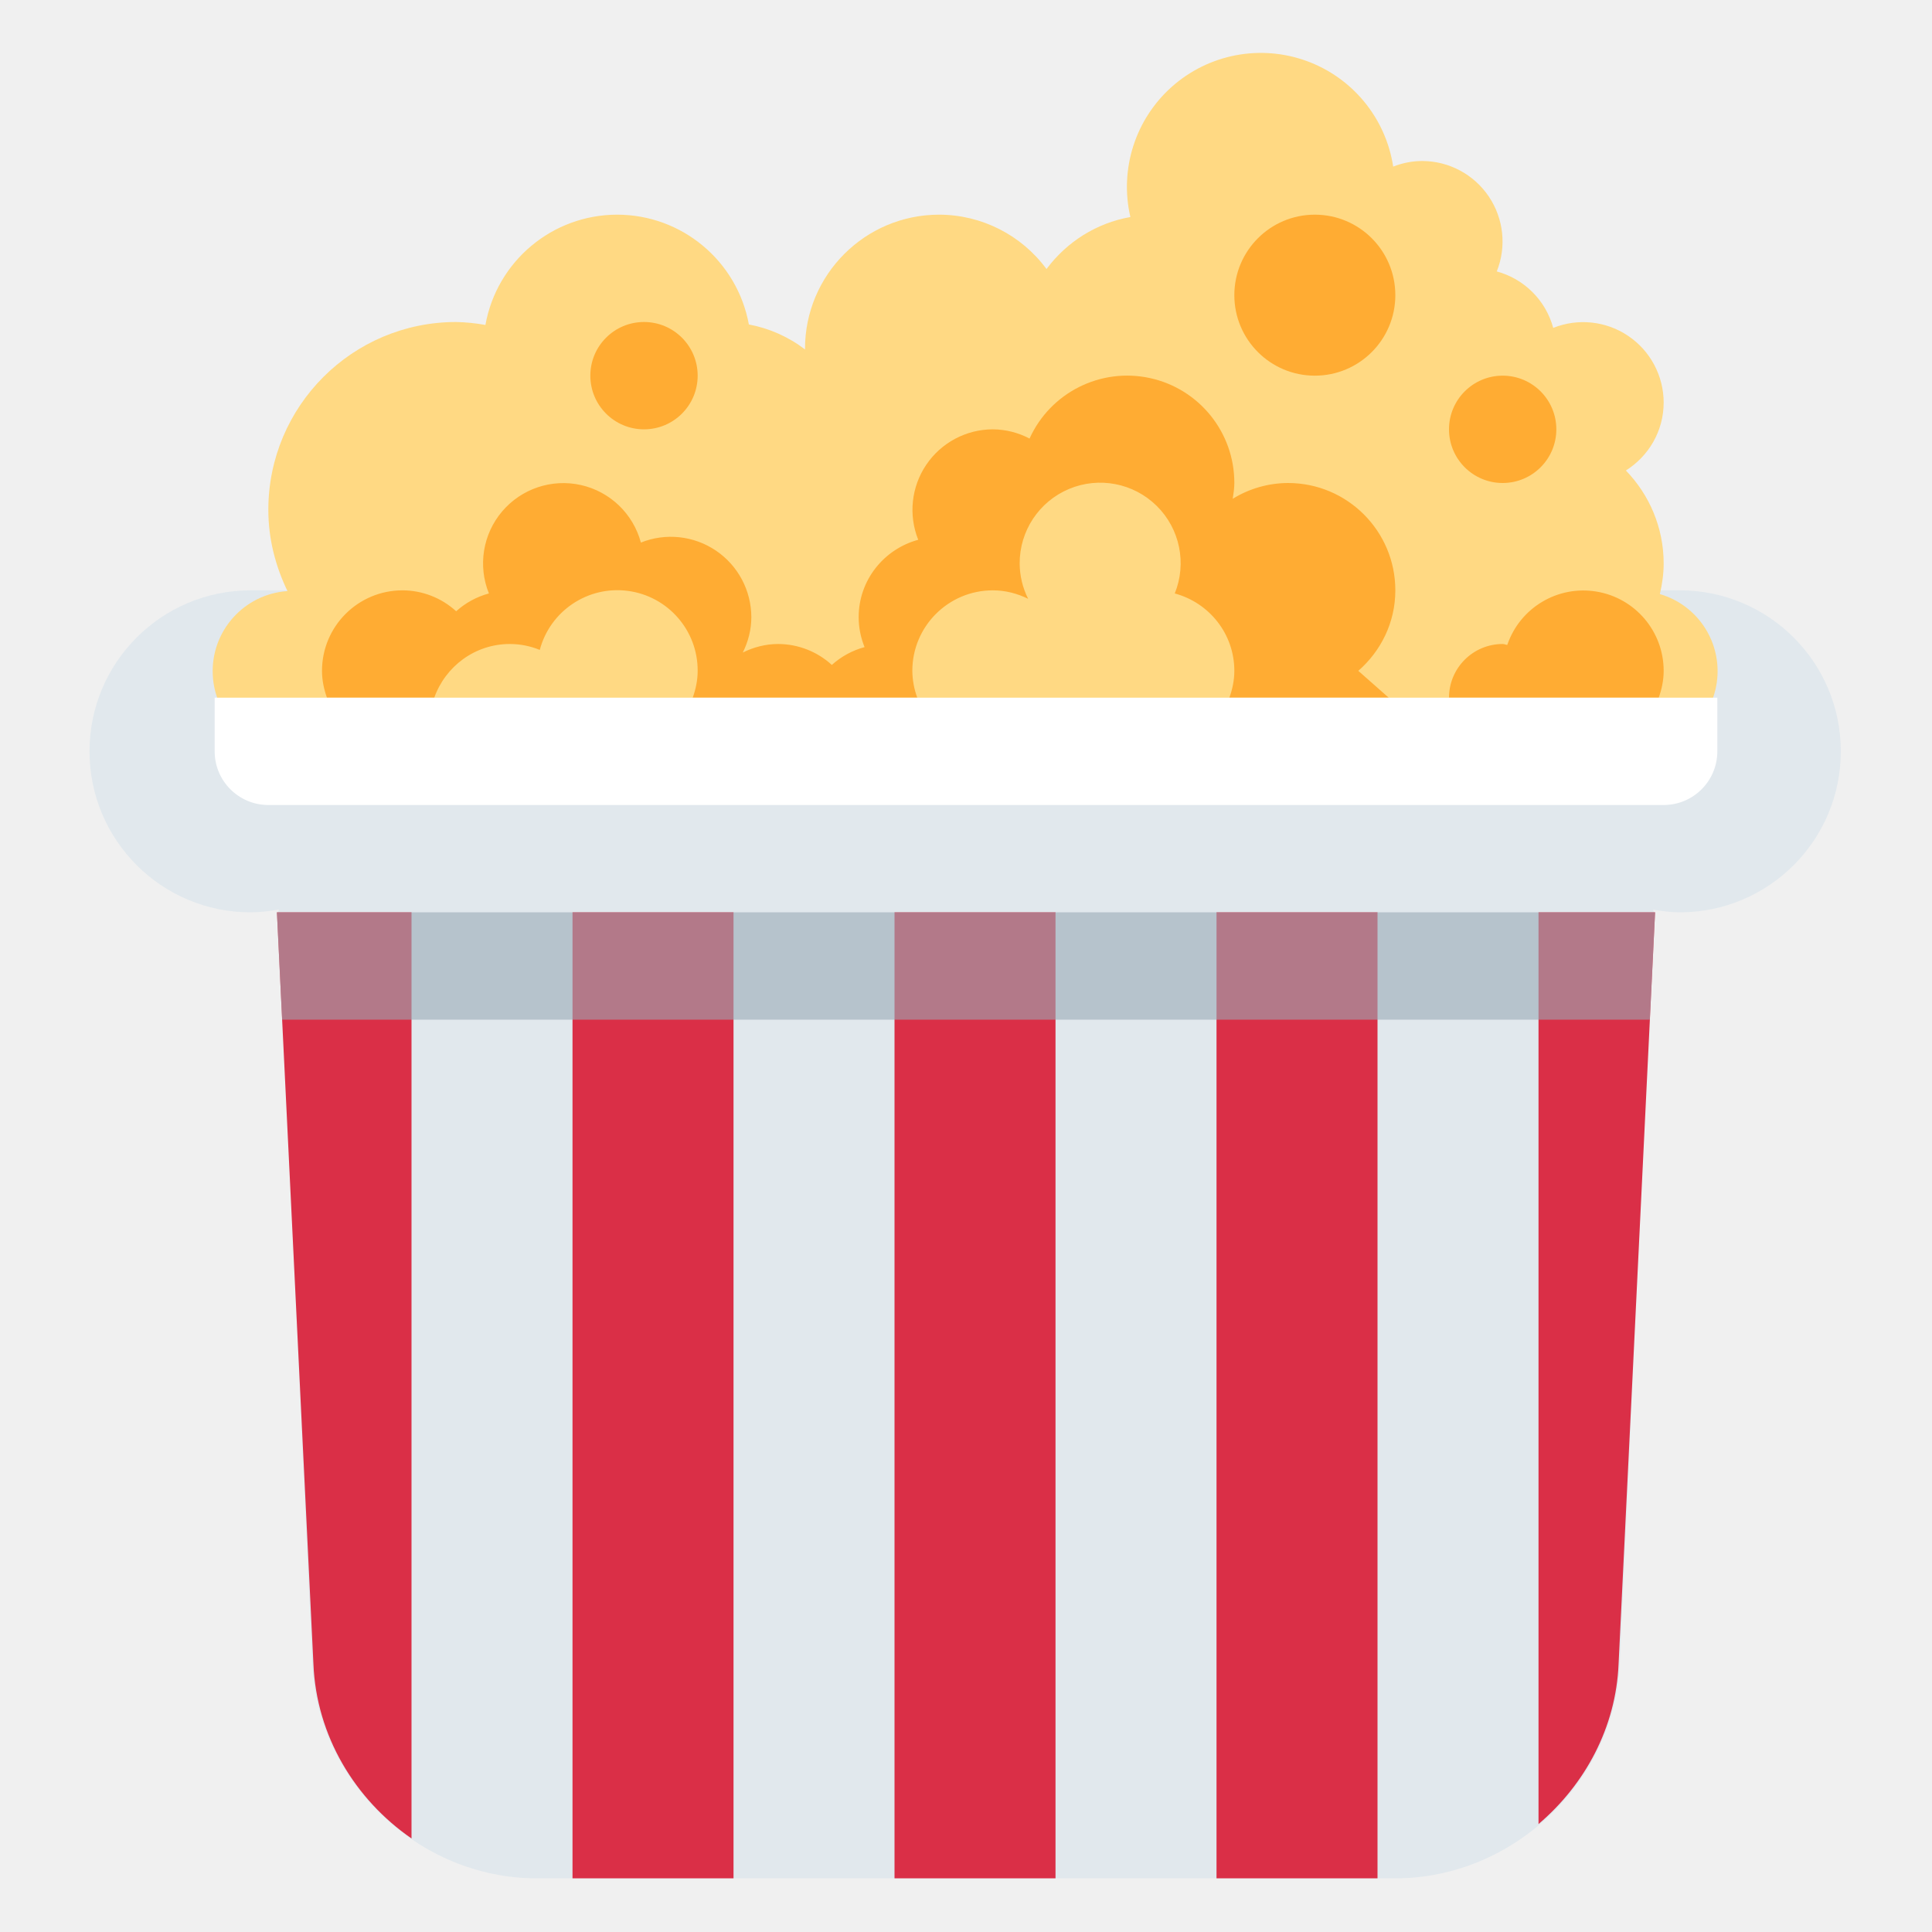
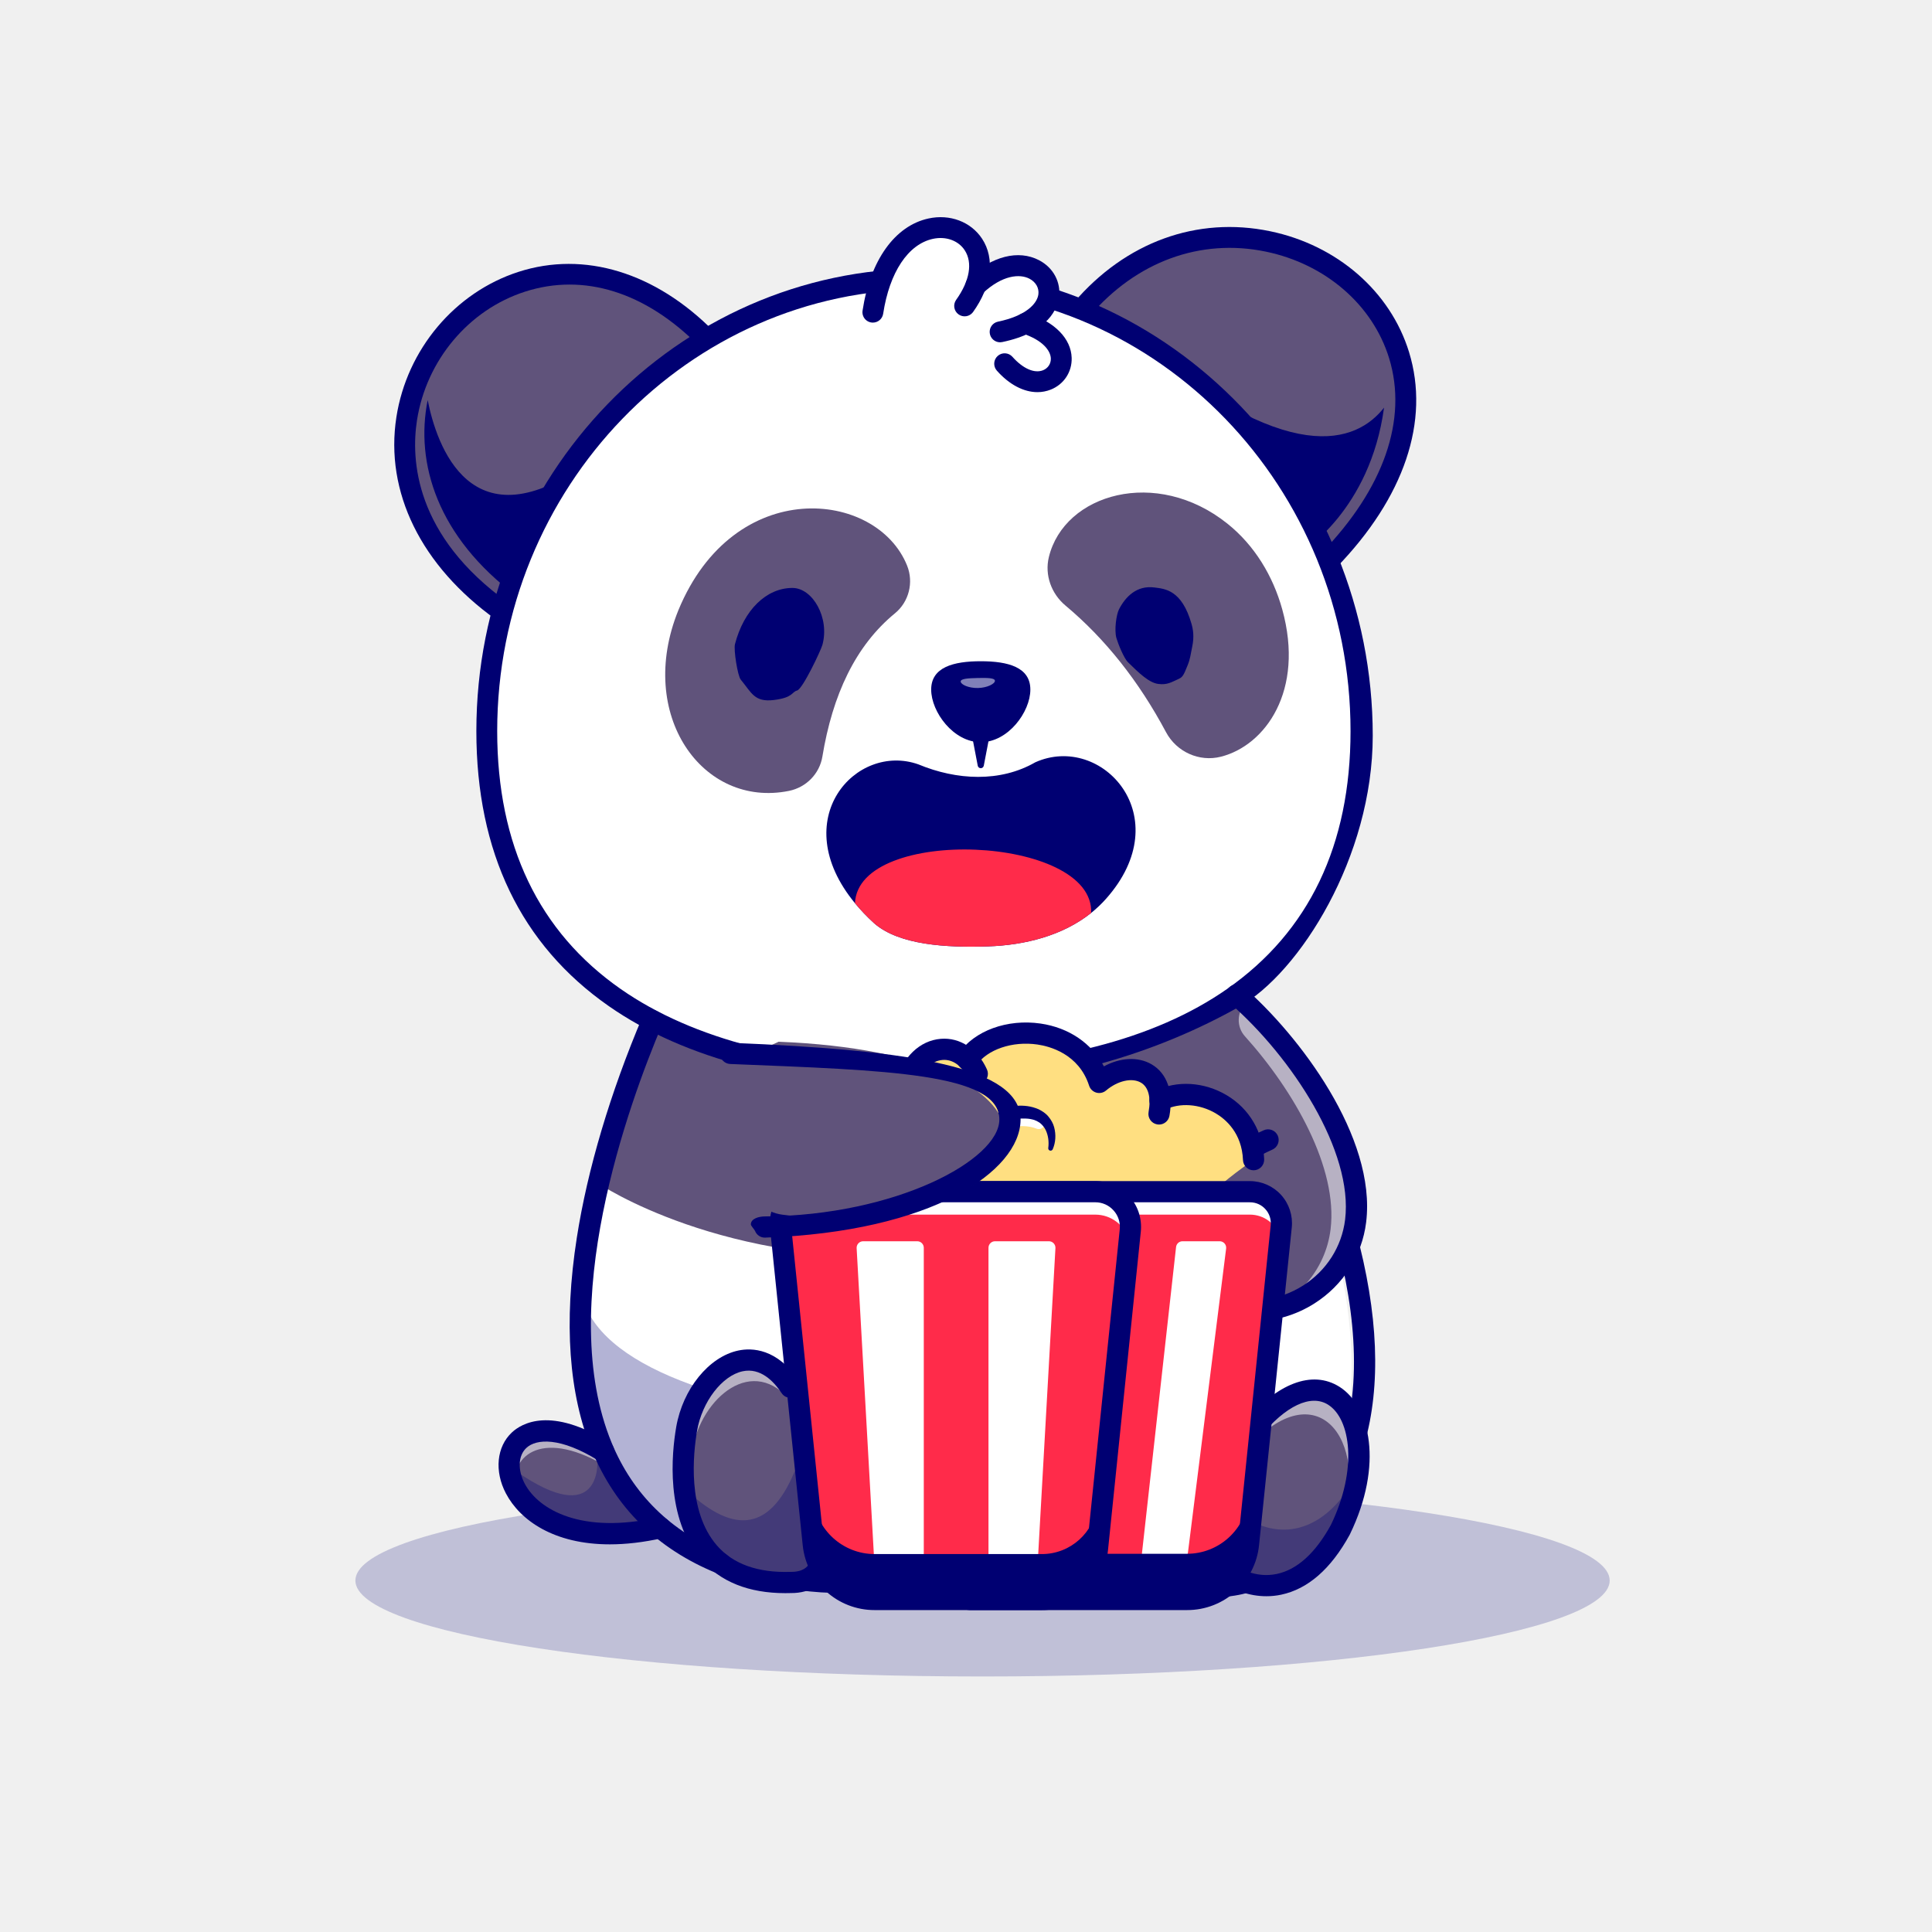
- <svg xmlns="http://www.w3.org/2000/svg" width="800px" height="800px" viewBox="0 0 36 36" aria-hidden="true" role="img" class="iconify iconify--twemoji" preserveAspectRatio="xMidYMid meet">
-   <path fill="#E1E8ED" d="M31.301 11H4.668a3 3 0 1 0 0 6c.182 0 .357-.023.53-.053L5.182 17l.637 14.004C5.918 33.202 7.8 35 10 35h16c2.2 0 4.082-1.798 4.182-3.996L30.818 17l-.015-.05c.163.027.327.05.498.05a3 3 0 1 0 0-6z">
- 
- </path>
-   <path d="M28.668 17v16.989c.863-.734 1.444-1.796 1.492-2.986L30.84 17h-2.172zm-6 0h3v18h-3zm-6 18V17h3v18zm-6-18h3v18h-3zM5.16 17l.68 14.003c.054 1.342.776 2.528 1.828 3.254V17H5.16z" fill="#DA2F47">
- 
- </path>
-   <path opacity=".6" fill="#99AAB5" d="M5.16 17l.097 2h25.485l.098-2z">
- 
- </path>
-   <path fill="#FFD983" d="M30.929 11.07c.043-.184.071-.373.071-.57c0-.674-.27-1.284-.704-1.733c.422-.266.704-.732.704-1.267a1.5 1.5 0 0 0-2.058-1.39a1.494 1.494 0 0 0-1.052-1.052A1.5 1.5 0 0 0 26.5 3c-.191 0-.372.039-.54.104a2.495 2.495 0 1 0-4.897.94c-.64.113-1.19.469-1.563.969A2.49 2.49 0 0 0 17.5 4A2.5 2.5 0 0 0 15 6.5l.001.012a2.463 2.463 0 0 0-1.047-.466A2.496 2.496 0 0 0 11.5 4a2.496 2.496 0 0 0-2.455 2.055A3.495 3.495 0 0 0 8.5 6A3.5 3.5 0 0 0 5 9.5c0 .545.135 1.054.357 1.514A1.495 1.495 0 0 0 5.5 14h25a1.495 1.495 0 0 0 .429-2.93z">
- 
- </path>
-   <g fill="#FFAC33">
-     <circle cx="28" cy="8" r="1">
- 
- </circle>
-     <circle cx="24.5" cy="5.5" r="1.5">
- 
- </circle>
-     <circle cx="12" cy="7" r="1">
- 
- </circle>
-     <path d="M31 12.5a1.497 1.497 0 0 0-2.914-.483C28.057 12.015 28.031 12 28 12a1 1 0 0 0-1 1h3.908c.056-.157.092-.324.092-.5zM9.5 12c.198 0 .385.04.558.11A1.496 1.496 0 0 1 13 12.5c0 .176-.036.343-.092.5h4.184a1.483 1.483 0 0 1-.092-.5a1.5 1.5 0 0 1 1.5-1.5c.237 0 .459.06.658.158A1.485 1.485 0 0 1 19 10.5a1.5 1.5 0 1 1 2.89.558c.638.172 1.11.749 1.11 1.442c0 .176-.036.343-.092.5h2.968l-.566-.5c.42-.367.69-.899.69-1.5a2 2 0 0 0-2-2a1.98 1.98 0 0 0-1.03.294c.015-.097.03-.193.03-.294a1.997 1.997 0 0 0-3.816-.828A1.488 1.488 0 0 0 18.5 8a1.5 1.5 0 0 0-1.39 2.058c-.638.173-1.11.75-1.11 1.442c0 .198.04.385.11.558a1.49 1.49 0 0 0-.61.332a1.487 1.487 0 0 0-1-.39c-.237 0-.459.06-.659.159c.099-.2.159-.422.159-.659a1.5 1.5 0 0 0-2.058-1.39a1.496 1.496 0 1 0-2.832.948a1.49 1.49 0 0 0-.61.332a1.487 1.487 0 0 0-1-.39A1.5 1.5 0 0 0 6 12.5c0 .176.036.343.092.5h2c.207-.581.756-1 1.408-1z">
- 
- </path>
+ <svg xmlns="http://www.w3.org/2000/svg" viewBox="0 0 1024 1024" width="1024" height="1024" style="width:100%;height:100%;transform:translate3d(0,0,0);content-visibility:visible">
+   <defs>
+     <clipPath id="a">
+       <path d="M0 0h1024v1024H0z" />
+     </clipPath>
+     <clipPath id="b">
+       <path d="M0 0h1920v1080H0z" />
+     </clipPath>
+     <clipPath id="d">
+       <path d="M0 0h1920v1080H0z" />
+     </clipPath>
+     <clipPath id="c">
+       <path d="M0 0h1920v1080H0z" />
+     </clipPath>
+   </defs>
+   <g clip-path="url(#a)">
+     <g clip-path="url(#b)" transform="translate(-933.984 -364.241)scale(1.45415)" style="display:block">
+       <g opacity=".2" style="display:block">
+         <path fill="#000072" d="M1229.003 826.573c0 19.313-102.342 34.969-228.588 34.969s-228.588-15.656-228.588-34.969 102.342-34.969 228.588-34.969 228.588 15.656 228.588 34.969" opacity="1" />
+       </g>
+       <path fill="#000072" d="M-20.601 103.541a3.9 3.9 0 0 0 1.421-.449c20.415-11.133 33.914-27.73 40.12-49.329 6.159-21.434 5.119-47.606-3.093-77.79C11.231-48.35-.114-75.171-14.959-101.591a3.864 3.864 0 0 0-6.736 3.785C-6.148-70.138 28.403-.192 13.514 51.628c-5.615 19.54-17.859 34.573-36.393 44.68a3.864 3.864 0 0 0 2.278 7.233" transform="translate(1118.639 723.135)" style="display:block" />
+       <g opacity=".3" style="display:block">
+         <path fill="#000072" d="M983.116 635.371c9.525 0 18.842-.43 27.906-1.276 44.686-5.777 82.059-22.84 103.286-54.621l-.002.001a132 132 0 0 1-5.211 2.943l-.319.171c-5.355 2.852-10.993 5.394-16.883 7.635l-.383.146a168 168 0 0 1-5.822 2.077l-.312.103a184 184 0 0 1-12.235 3.608l-.473.123a204 204 0 0 1-6.114 1.461l-.676.148c-2.092.459-4.2.894-6.333 1.295l-.053.01c-2.138.402-4.299.771-6.477 1.116l-.532.087c-2.093.327-4.207.624-6.334.899l-.996.127q-3.167.399-6.38.723l-.732.069q-3.175.31-6.393.551l-.465.036a289 289 0 0 1-7.75.452q-3.215.148-6.467.229l-1.141.023c-2.261.047-4.53.078-6.814.078-1.665 0-3.323-.017-4.976-.042q-.72-.012-1.438-.027a326 326 0 0 1-3.721-.095q-.69-.02-1.378-.044a300 300 0 0 1-4.89-.213l-.423-.025q-2.228-.121-4.439-.275-.698-.049-1.395-.101a277 277 0 0 1-3.708-.3q-.601-.051-1.201-.105a269 269 0 0 1-4.774-.48l-.601-.07a258 258 0 0 1-4.132-.5q-.645-.083-1.288-.171-1.891-.254-3.764-.536c-.317-.048-.637-.092-.953-.141a234 234 0 0 1-4.655-.766l-.644-.117a230 230 0 0 1-5.079-.967 211 211 0 0 1-3.881-.822l-.632-.138a203 203 0 0 1-4.52-1.071q-.32-.081-.638-.164a191 191 0 0 1-3.787-.998l-.969-.268a184 184 0 0 1-4.027-1.175l-.258-.077a177 177 0 0 1-4.358-1.399q-.298-.1-.594-.203a170 170 0 0 1-4.439-1.574 157 157 0 0 1-8.197-3.3l-.541-.24a147 147 0 0 1-3.486-1.592q-.311-.146-.621-.294a137 137 0 0 1-7.689-3.979q-.244-.137-.487-.276a129 129 0 0 1-3.302-1.928l-.46-.277a122 122 0 0 1-7.112-4.685l-.433-.31a114 114 0 0 1-3.091-2.296l-.31-.236a110 110 0 0 1-6.463-5.41q-.196-.178-.39-.357a108 108 0 0 1-2.841-2.687l-.178-.173a104 104 0 0 1-5.745-6.156l-.351-.411q-1.303-1.528-2.55-3.111l-.067-.085a102 102 0 0 1-2.624-3.499l-.001-.001a102 102 0 0 1-2.255-3.292l-.328-.502a102 102 0 0 1-1.985-3.18q-.089-.143-.176-.288a104 104 0 0 1-3.968-7.344q-.15-.308-.297-.618a104 104 0 0 1-1.497-3.246l-.285-.646a110 110 0 0 1-3.081-7.95q-.127-.377-.252-.755a114 114 0 0 1-1.07-3.356q-.15-.49-.295-.984a120 120 0 0 1-1.031-3.742c-.039-.154-.083-.304-.122-.458q-.545-2.153-1.022-4.364c-.061-.279-.114-.564-.173-.845a132 132 0 0 1-1.46-8.344c-.051-.36-.108-.717-.157-1.079a145 145 0 0 1-.551-4.635c-.025-.246-.043-.498-.067-.744a152 152 0 0 1-.332-3.984q-.051-.748-.095-1.503-.105-1.743-.173-3.516c-.019-.491-.041-.979-.055-1.473-.048-1.639-.08-3.292-.08-4.969 0-7.676.518-15.226 1.503-22.622.058-.438.113-.879.174-1.316a169 169 0 0 1 3.653-18.43l.056-.226c.728-2.82 1.534-5.606 2.401-8.364a169 169 0 0 1 3.373-9.714l-.007.009a164 164 0 0 0-3.489 4.994l-.071.105a167 167 0 0 0-3.324 5.16l-.031.049a167 167 0 0 0-6.147 10.837l-.001.003a167 167 0 0 0-6.18 13.313l-.078.19a164 164 0 0 0-1.766 4.483v.001a166 166 0 0 0-1.634 4.534l-.124.365a167 167 0 0 0-1.46 4.464l-.021.068q-.702 2.266-1.342 4.558l-.154.56q-.609 2.199-1.159 4.423l-.036.141a168 168 0 0 0-1.052 4.568l-.16.75a171 171 0 0 0-.873 4.39l-.039.202a172 172 0 0 0-.768 4.574l-.139.92a171 171 0 0 0-.601 4.391l-.03.229a169 169 0 0 0-.583 5.641 173 173 0 0 0-.34 4.478l-.012.171a173 173 0 0 0-.245 5.767 173 173 0 0 0-.071 4.682c0 1.677.032 3.329.08 4.968.014.493.036.982.055 1.472a159 159 0 0 0 .6 8.996c.024.249.043.504.068.752q.24 2.343.55 4.631c.049.364.106.722.158 1.084a135 135 0 0 0 .77 4.786q.322 1.793.688 3.548c.059.283.113.569.174.851q.475 2.209 1.021 4.361c.039.156.084.309.124.465q.488 1.89 1.029 3.734.147.496.296.989.513 1.693 1.069 3.348l.253.76a110 110 0 0 0 3.08 7.948q.142.324.286.646.725 1.643 1.496 3.245.147.31.298.619a103 103 0 0 0 3.968 7.344l.172.284a101 101 0 0 0 2.314 3.682 101 101 0 0 0 2.257 3.294v.001c28.448 33.537 77.559 47.614 133.384 47.614" opacity="1" />
+       </g>
+       <path fill="#FFF" d="m38.424 107.969-81.513-3.863c-97.684-3.598-107.596-76.614-90.907-147.487 4.835-20.563 11.91-40.95 19.736-59.394 0 0 106.536 51.781 213.75-5.194 91.389 169.543 1.776 213.8 1.776 213.8z" transform="translate(994.362 725.179)" style="display:block" />
+       <g opacity=".3" style="display:block">
+         <path fill="#000072" d="m1108.358 762.512-18.604 65.919c-79.24-2.914-244.975 31.409-235.58-106.754 11.041 54.65 193.984 58.573 254.184 40.835" opacity="1" />
+       </g>
+       <path fill="#60537B" d="M-6.504 46.02c-75.366 4.404-120.587-26.513-120.587-26.513 4.835-20.563 11.909-40.95 19.735-59.394 0 0 102.352 44.208 212.918-9.272C191.25 75.972-6.504 46.02-6.504 46.02" transform="translate(987.458 662.292)" style="display:block" />
+       <path fill="#60537B" d="m27.819 40.547-16.535-.022c-27.208.828-36.91-16.136-38.764-34.448-.729-7.318-.221-14.846.938-21.535 3.422-19.846 23.731-36.425 37.826-15.177L14.552.447l2.66 25.299z" transform="translate(919.105 786.75)" style="display:block" />
+       <g opacity=".55" style="display:block" fill="#FFF">
+         <path d="m938.364 820.18 5.098 7.113 3.462.004-9.154-12.774zm-44.691-19.669c-.729-7.318-.221-14.845.938-21.534 3.306-19.175 22.375-35.292 36.374-17.197l-.595-5.665c-14.095-21.248-34.405-4.669-37.826 15.177-1.159 6.689-1.667 14.217-.938 21.535.433 4.281 1.303 8.484 2.717 12.407a60 60 0 0 1-.67-4.723" opacity="1" />
+       </g>
+       <path fill="#60537B" d="M54.394 24.839c-.916 7.439-3.996 14.029-8.488 19.305C36.403 55.347 20.542 60.657 5.431 55.69-20.033 47.323-15.22 13.702 19.913-3.506a79 79 0 0 1 2.571-1.214l-6.225.927-32.186-2.538-38.775-21.414 42.175-16.468 23.543-13.344c22.219 19.316 46.722 55.21 43.378 82.396" transform="translate(1082.003 670.69)" style="display:block" />
+       <path fill="#60537B" d="M-14.61-21.002c27.991-34.452 50.893-2.167 32.241 36.284-14.185 25.844-32.526 22.323-42.03 15.072" transform="translate(1113.183 792.806)" style="display:block" />
+       <g opacity=".3" style="display:block">
+         <path fill="#000072" d="M1137.127 787.727c-.828 6.314-2.848 13.235-6.314 20.365-14.183 25.839-32.529 22.318-42.032 15.066l9.791-51.358a72 72 0 0 1 3.146-3.621l-6.59 34.559c9.492 7.252 27.827 10.773 41.999-15.011" opacity="1" />
+       </g>
+       <g opacity=".55" style="display:block">
+         <path fill="#FFF" d="M1131.431 806.779c10.155-32.572-9.569-56.093-34.04-28.775l1.181-6.204c27.672-34.051 50.365-2.891 32.859 34.979" opacity="1" />
+       </g>
+       <g clip-path="url(#c)" style="display:block">
+         <path fill="#60537B" d="M54.989-37.928c-70.674-71.484-161.184 37.174-74.394 99.35" transform="translate(844.781 411.876)" style="display:block" />
+         <path d="m797.181 389.884.004.042zm.024.247.006.046zm59.292 28.938c.332-.239.658-.464.994-.711-43.735 32.182-56.147-6.019-59.317-22.043-4.612 22.964 3.532 49.826 32.392 71.422l25.313-33.806 1.603-15.48c-.328.206-.661.421-.985.618m-59.309-29.115.006.072z" style="display:block" fill="#000072" />
+         <path fill="#60537B" d="M-59.044-32.689c58.021-67.937 170.555 8.498 90.013 91.544" transform="translate(1095.628 395.917)" style="display:block" />
+         <path fill="#000072" d="M10.814 39.82c2.926-.19 5.965-.902 5.965-.902S41.6 23.892 46.677-13.552l.005-.007C36.885-1.054 12.274 9.759-46.682-40.89L-16.65 4.53l8.988 23.22S9.056 37.803 10.933 39.942c.587.669 1.878.919 3.375.948-1.497-.029-2.788-.279-3.375-.948-.032-.036-.079-.081-.119-.122" transform="translate(1100.08 412.616)" style="display:block" />
+         <path fill="#000072" d="M-19.405 65.211c-.766 0-1.539-.23-2.21-.71-27.387-19.62-40.651-46.556-36.391-73.902 3.84-24.646 21.303-45.413 44.49-52.907 23.961-7.742 49.916.165 71.208 21.701a3.798 3.798 0 0 1-5.402 5.34C32.806-54.974 10.268-62.01-11.181-55.079c-20.484 6.62-35.918 25.008-39.32 46.847-2.234 14.345-.877 42.066 33.311 66.558a3.798 3.798 0 0 1-2.215 6.885" transform="translate(844.779 411.885)" style="display:block" />
+         <path fill="#000072" d="M30.96 62.675a3.8 3.8 0 0 1-2.726-6.443C51.043 32.713 59.828 7.47 52.968-14.848 46.987-34.307 29.761-49.194 8.014-53.7c-23.816-4.935-47.21 3.629-64.179 23.499a3.796 3.796 0 0 1-5.354.421 3.797 3.797 0 0 1-.422-5.354c18.824-22.04 44.884-31.518 71.497-26.004 24.462 5.069 43.877 21.95 50.672 44.058 7.711 25.087-1.715 53.002-26.542 78.601a3.8 3.8 0 0 1-2.726 1.154" transform="translate(1095.637 395.895)" style="display:block" />
+       </g>
+       <path fill="#FFF" d="M159.313 19.425c0 91.034-71.327 125.982-159.313 125.982s-159.313-34.948-159.313-125.982S-87.986-145.407 0-145.407 159.313-71.609 159.313 19.425" transform="translate(979.027 497.542)" style="display:block" />
+       <path fill="#000072" d="M0 149.205c-47.426 0-87.132-10.213-114.825-29.536-32.041-22.357-48.286-56.084-48.286-100.244 0-92.983 73.171-168.63 163.111-168.63S163.611-71.9 163.611 21.083c0 44.16-26.638 86.426-48.786 98.875C86.081 136.115 47.426 149.205 0 149.205m0-290.814c-85.751 0-155.516 72.24-155.516 161.034 0 41.531 15.153 73.162 45.038 94.014 26.412 18.429 64.615 28.17 110.478 28.17s84.066-9.741 110.478-28.17c29.885-20.852 45.038-52.483 45.038-94.014 0-88.794-69.765-161.034-155.516-161.034" transform="translate(979.027 497.542)" style="display:block" />
+       <path fill="#60537B" d="M27.582 16.546c-69.363 15.581-69.916-58.372-20.626-27.78" transform="translate(855.425 790.767)" style="display:block" />
+       <g opacity=".55" style="display:block">
+         <path fill="#FFF" d="m864.429 785.675 16.401 22.09c.722-.146 1.44-.286 2.177-.452l-20.626-27.78c-27.945-17.344-39.859-1.085-32.305 13.411-1.825-12.273 10.352-22.165 34.353-7.269" opacity="1" />
+       </g>
+       <path fill="#60537B" d="M28.267 17.118C18.764 28.321 2.903 33.631-12.208 28.664-37.672 20.297-32.86-13.324 2.273-30.532z" transform="translate(1099.642 697.716)" style="display:block" />
+       <g opacity=".55" style="display:block">
+         <path fill="#FFF" d="M1136.397 695.529c-.916 7.439-3.996 14.029-8.488 19.305-5.541 6.534-13.245 11.059-21.7 12.715a38 38 0 0 0 12.572-9.68c4.492-5.276 7.572-11.866 8.488-19.305 2.731-22.255-13.183-50.329-31.232-70.382-3.109-3.455-2.966-8.745.26-12.091 21.281 19.857 43.279 53.588 40.1 79.438" opacity="1" />
+       </g>
+       <path fill="#000072" d="M-4.981 61.419c-4.314 0-8.643-.68-12.841-2.059-11.297-3.713-18.103-12.121-18.673-23.069C-37.38 19.264-23.501 1.784-1.137-8.241a3.863 3.863 0 0 1 3.161 7.05C-20.07 8.714-29.368 24.569-28.779 35.89c.401 7.699 5.149 13.427 13.37 16.129 9.564 3.144 19.988 1.812 28.6-3.651 8.524-5.407 14.109-14.156 15.325-24.005C31.585-.521 9.13-34.914-13.558-54.64a3.863 3.863 0 0 1 5.07-5.831c20.059 17.441 48.51 54.678 44.672 85.78-1.498 12.151-8.372 22.934-18.855 29.583-6.802 4.314-14.53 6.527-22.31 6.527" transform="translate(1104.044 670.69)" style="display:block" />
+       <path fill="#000072" d="M25.541 102.801a3.9 3.9 0 0 1-1.462-.288C2.556 93.709-12.697 78.709-21.257 57.93c-8.495-20.62-10.359-46.745-5.541-77.653 3.882-24.906 12.186-52.819 24.014-80.721a3.864 3.864 0 0 1 7.113 3.016C-8.058-68.209-34.651 5.135-14.114 54.987-6.37 73.785 7.465 87.369 27.004 95.361a3.864 3.864 0 0 1-1.463 7.44" transform="translate(879.329 721.34)" style="display:block" />
+       <path fill="#000072" d="m63.133 4.868-.883-.002C17.162 4.59-26.271 3.898-66.846 2.809-79.577 2.468-88.224.484-86.163-1.622c2.066-2.107 14.091-3.538 26.786-3.195C-20.694-3.78 20.812-3.12 63.979-2.856c12.888.079 22.948 1.872 22.471 4.004-.465 2.083-10.821 3.72-23.317 3.72" transform="translate(1012.991 828.28)" style="display:block" />
+       <path fill="#000072" d="M12.424 44.413c-13.298 0-23.626-4.135-30.725-12.309-13.051-15.026-10.651-38.729-9.013-48.222 2.4-13.911 11.928-25.646 22.654-27.903 4.831-1.017 14.137-.907 22.199 11.247a3.863 3.863 0 1 1-6.438 4.271c-2.905-4.379-7.719-9.312-14.17-7.958-7.503 1.579-14.809 11.092-16.632 21.657-1.45 8.407-3.648 29.314 7.233 41.842 5.857 6.744 14.824 9.983 26.671 9.621l.159-.002c4.487.063 6.15-1.741 7.052-3.305a3.864 3.864 0 0 1 6.694 3.86c-1.907 3.308-5.878 7.254-13.748 7.172q-.978.029-1.936.029" transform="translate(916.07 786.754)" style="display:block" />
+       <path fill="#000072" d="M-9.348 39.497c-6.101 0-12.234-2.098-17.426-6.059a3.863 3.863 0 1 1 4.687-6.143c2.339 1.785 8.635 5.752 16.546 4.08 7.417-1.57 14.048-7.577 19.707-17.854 9.865-20.401 7.184-38.616-.969-43.807-6.317-4.022-15.604.364-24.841 11.732a3.863 3.863 0 0 1-5.996-4.872C-5.685-38.14 7.393-43.141 17.346-36.804c11.044 7.032 16.106 28.272 3.73 53.784a4 4 0 0 1-.089.173C14.185 29.544 5.798 36.873-3.942 38.934a26 26 0 0 1-5.406.563" transform="translate(1113.214 792.793)" style="display:block" />
+       <path fill="#000072" d="M9.118 22.613c-20.333 0-32.686-8.747-37.85-18.528-4.284-8.115-3.412-17.064 2.169-22.269 3.561-3.321 14.154-9.611 35.545 3.665a3.864 3.864 0 0 1-4.075 6.565c-13.772-8.548-22.567-7.97-26.2-4.58-2.996 2.795-3.24 8.023-.607 13.011 5.056 9.576 20.826 18.541 48.624 12.298a3.867 3.867 0 0 1 4.616 2.922 3.864 3.864 0 0 1-2.923 4.616c-7.089 1.592-13.518 2.3-19.299 2.3" transform="translate(855.437 790.769)" style="display:block" />
+       <g clip-path="url(#d)" transform="translate(-.56 -.28)" style="display:block">
+         <g style="display:block">
+           <path fill="#FFF" d="M960.997 364.552c7.45-48.842 54.742-31.977 33.389-2.207" />
+           <path fill="#000072" d="m961.503 364.628-1.012-.154c2.585-16.951 10.608-28.487 21.459-30.86 6.47-1.412 12.788.926 16.103 5.963 4.042 6.143 2.857 14.55-3.251 23.066l-.832-.597c5.847-8.152 7.024-16.136 3.227-21.906-3.079-4.679-8.977-6.848-15.028-5.526-10.42 2.279-18.147 13.499-20.666 30.014" />
+         </g>
+         <g style="display:block">
+           <path fill="#FFF" d="M998.473 354.874c22.679-21.157 42.183 9.96 8.882 16.852" />
+           <path fill="#000072" d="m1007.459 372.227-.208-1.002c10.038-2.077 16.514-6.82 17.325-12.687.51-3.692-1.452-7.267-4.999-9.108-5.843-3.032-13.599-.856-20.755 5.818l-.698-.749c7.486-6.983 15.683-9.215 21.925-5.978 3.937 2.043 6.112 6.03 5.541 10.157-.873 6.315-7.651 11.38-18.131 13.549" />
+         </g>
+         <g style="display:block">
+           <path fill="#FFF" d="M1016.557 368.641c25.567 8.328 8.612 32.887-7.546 14.675" />
+           <path fill="#000072" d="M1020.986 390.405c-4.055 0-8.461-2.359-12.357-6.749l.766-.68c4.803 5.414 10.353 7.579 14.854 5.789 3.083-1.228 5.008-4.146 4.903-7.437-.163-5.091-4.931-9.652-12.753-12.2l.318-.973c8.249 2.688 13.28 7.599 13.457 13.14.119 3.727-2.058 7.032-5.547 8.421a9.8 9.8 0 0 1-3.641.689" />
+         </g>
+         <path fill="#000072" d="M-19.424 19.215a3.798 3.798 0 0 1-3.76-4.371c2.799-18.349 11.773-30.9 24.006-33.575 7.809-1.708 15.482 1.185 19.55 7.367 4.759 7.235 3.517 17.248-3.326 26.787a3.799 3.799 0 0 1-6.172-4.427c5.01-6.986 6.159-13.614 3.152-18.185-2.324-3.534-6.87-5.152-11.582-4.122C-6.595-9.334-13.369.872-15.675 15.99a3.8 3.8 0 0 1-3.749 3.225" transform="translate(980.427 349.135)" style="display:block" />
+         <path fill="#000072" d="M-4.47 15.877a3.8 3.8 0 0 1-.766-7.518C4.907 6.26 9.027 1.858 9.499-1.56c.323-2.332-.926-4.532-3.257-5.742-3.515-1.824-9.826-1.387-16.999 5.305a3.799 3.799 0 0 1-5.182-5.554c8.548-7.975 18.146-10.402 25.68-6.493 5.187 2.693 8.046 8.001 7.283 13.524-.515 3.723-3.564 12.766-20.721 16.317q-.39.08-.773.08" transform="translate(1011.822 359.648)" style="display:block" />
+         <path fill="#000072" d="M1.637 14.427c-4.991.001-10.262-2.738-14.806-7.86a3.798 3.798 0 0 1 5.682-5.041C-3.64 5.861.539 7.699 3.694 6.442c1.781-.709 2.893-2.389 2.833-4.279-.09-2.816-2.892-6.706-10.485-9.18a3.797 3.797 0 0 1-2.434-4.787 3.797 3.797 0 0 1 4.787-2.436C8.018-11.105 13.896-5.064 14.12 1.92c.164 5.127-2.827 9.672-7.617 11.579a13.1 13.1 0 0 1-4.866.928" transform="translate(1019.339 379.27)" style="display:block" />
+       </g>
+       <path fill="#60537B" d="M41.587-5.802c8.209 29.664-6.228 49.582-22.353 53.674-7.917 2.009-16.18-1.745-20.024-8.951Q-15.702 10.967-37.442-7.228c-5.154-4.314-7.636-11.144-6.043-17.674 5.632-23.086 39.163-32.862 65.043-12.196 9.913 7.916 16.646 19.07 20.029 31.296" transform="translate(1068.074 478.419)" style="display:block" />
+       <path fill="#000072" d="M14.132 18.16c-1.38 3.367-1.691 4.289-3.275 4.995-2.648 1.181-4.152 2.254-7.439 1.825-3.366-.441-6.958-3.895-11.04-7.912-1.495-1.471-3.633-6.793-4.209-8.81-.835-2.923-.023-8.592.935-10.458 2.356-4.59 6.442-8.823 12.923-7.977 3.752.49 9.952.795 13.509 13.244.577 2.017 1.035 4.665.267 8.321-.593 2.822-.718 4.447-1.671 6.772" transform="translate(1061.04 474.79)" style="display:block" />
+       <path fill="#60537B" d="M43.465-15.158C27.419-1.997 18.179 17.9 14.066 42.871 12.914 49.867 7.481 55.363.531 56.768c-34.98 7.07-61.98-30.766-44.806-73.127 22.61-54.825 80.379-48.76 92.658-18.084 2.716 6.786.733 14.65-4.918 19.285" transform="matrix(.9 0 0 .9 929.38 487.662)" style="display:block" />
+       <path fill="#000072" d="M-20.812 7.881C-17.595-4.574-9.379-12.625.12-12.63h.009c7.427 0 13.637 10.968 10.931 20.757-.559 2.022-7.192 16.103-9.222 16.63-2.028.528-1.354 2.587-8.463 3.459s-8.109-2.629-12.082-7.436c-1.127-1.363-2.629-10.868-2.105-12.899" transform="translate(930.984 477.412)" style="display:block" />
+       <path fill="#000072" d="M18.074-4.431c0 8.146-8.092 19.188-18.074 19.188S-18.074 3.715-18.074-4.431-9.982-14.757 0-14.757s18.074 2.18 18.074 10.326" transform="translate(999.767 506.254)" style="display:block" />
+       <path fill="#000072" d="M3.799-5.195 1.104 8.878a1.122 1.122 0 0 1-2.207 0L-3.797-5.195a3.867 3.867 0 1 1 7.596 0" transform="translate(999.766 520.688)" style="display:block" />
+       <g opacity=".3" style="display:block">
+         <path fill="#000072" d="m946.925 827.298-16.535-.022c-27.208.828-36.911-16.137-38.765-34.449l.011-.022c16.678 16.093 30.685 17.263 40.299-6.06l1.722.453 2.66 25.298z" opacity="1" />
+       </g>
+       <g opacity=".3" style="display:block">
+         <path fill="#000072" d="M860.024 783.143s1.561 25.224-29.601 3.602l.965 5.756 14.871 13.877 9.166 3.119 14.862-1.642 3.783-.83 2.359-3.264-2.048-6.142-5.89-7.718-6.393-6.613z" opacity="1" />
+       </g>
+       <g opacity=".5" style="display:block">
+         <path fill="#FFF" d="M1004.928 498.624c.024 1.064-2.739 2.554-6.186 2.631s-6.272-1.29-6.296-2.354 2.768-1.216 6.215-1.293 6.243-.048 6.267 1.016" opacity="1" />
+       </g>
+       <path fill="#000072" d="M45.558 17.293a45 45 0 0 1-5.397 5.123C29.765 30.711 16.003 34.184 2.439 34.615c-15.076.486-32.249-.479-41.353-8.415-2.685-2.451-5.005-4.895-7.007-7.333-25.213-30.575.373-58.655 23.101-50.607 13.961 5.815 29.842 6.615 42.648-.763 24.164-10.798 52.406 19.811 25.73 49.796" transform="translate(999.838 560.824)" style="display:block" />
+       <path fill="#FF2B4A" d="M43.036 5.416C32.64 13.711 18.877 17.183 5.313 17.614c-15.076.486-32.248-.479-41.352-8.415-2.685-2.451-5.006-4.895-7.008-7.333 1.174-28.368 87.246-24.818 86.083 3.55" transform="translate(996.964 577.824)" style="display:block" />
+       <g style="display:block">
+         <path fill="#792937" d="m1987.176 1270.205-.022-.011s0-.011.011-.011c0 0 .011.011.011.022" />
+         <path fill="#000072" d="m1987.686 1271.191-1.046-.523v-.828l.75-.011.286.314zm-.522-.82v.482zm-.502-.008h.478z" />
+         <path fill="#792937" d="m1987.176 1270.205-.022-.011s0-.011.011-.011c0 0 .011.011.011.022" />
+         <path fill="#000072" d="m1987.686 1271.191-1.046-.523v-.828l.75-.011.286.314zm-.522-.82v.482zm-.502-.008h.478z" />
+         <path fill="#FFDF81" d="M1099.205 673.175s-12.175 8.61-15.078 12.23l-145.941-.563c-18.323-20.056 4.029-42.682 20.034-29.437-.21-7.583 8.432-12.595 14.238-9.416 3.565-13.168 15.276-16.523 22.495-9.382-.011 0-.011.011-.011.011l.022.011c0-.011-.011-.022-.011-.022 9.636-14.04 40.806-13.753 47.981 8.411 9.117-7.726 21.767-6.082 22.197 6.512 12.881-6.391 33.29 1.976 34.074 21.645" />
+         <path fill="#FFF" d="M1022.325 658.074c2.019 1.636.093 4.748-2.314 3.769-1.334-.543-2.954-.873-4.906-.906-7.324-.123-10.279 4.755-11.661 8.164a2.25 2.25 0 0 1-1.946 1.41 2.2 2.2 0 0 1-1.704-.645c-1.748-1.776-4.278-3.545-7.175-1.52-1.066.747-1.711 1.754-2.087 2.807l-.325.019s-1.161-5.443 2.412-7.944c4.913-3.439 8.787 4.058 9.546 3.969s1.761-11.562 12.94-11.377c3.261.054 5.593.936 7.22 2.254" />
+         <path fill="#000072" d="M989.373 671.347c-.457-1.325-.626-2.627-.578-4.054.108-1.394.462-2.938 1.452-4.251 1.005-1.278 2.3-2.338 4.168-2.708a6.24 6.24 0 0 1 2.739.122 8.6 8.6 0 0 1 2.282 1.01c1.325.841 2.318 1.871 3.204 2.816l.614.659c.09.093.173.176.229.226.011.007.043.031.008-.003a1.6 1.6 0 0 0-.501-.293 2.2 2.2 0 0 0-1.151-.139 2.25 2.25 0 0 0-1.236.547l-.135.127a1.5 1.5 0 0 0-.292.366c-.033.057-.021.03-.032.05a.3.3 0 0 0-.029.055l.08-.24.27-.841c.769-2.466 1.995-5.159 4.084-7.308 1.04-1.069 2.271-2.013 3.641-2.674 1.364-.675 2.84-1.049 4.278-1.222 1.446-.176 2.853-.121 4.233.05 1.387.176 2.791.58 4.143 1.151 1.324.669 2.63 1.487 3.586 2.68.962 1.152 1.715 2.468 2.081 3.855.734 2.76.559 5.558-.508 8.037a.857.857 0 0 1-1.638-.456l.007-.042c.309-2.23-.038-4.565-.907-6.427a7.6 7.6 0 0 0-1.758-2.347l-.549-.446-.617-.356a2.7 2.7 0 0 0-.636-.32l-.661-.282c-.948-.275-1.936-.473-2.994-.497-1.06-.058-2.117-.041-3.099.146-1.967.37-3.633 1.222-4.934 2.632-1.304 1.425-2.215 3.285-2.984 5.451l-.325.898a9 9 0 0 1-.251.617l-.132.26-.086.151a3.5 3.5 0 0 1-.427.552s-.083.084-.156.145a2.76 2.76 0 0 1-1.361.618 2.8 2.8 0 0 1-1.32-.167 3.5 3.5 0 0 1-.611-.334l-.27-.215c-.151-.133-.229-.217-.327-.317-.157-.17-.279-.315-.392-.451l-.588-.732c-.716-.903-1.419-1.676-2.122-2.224-.704-.567-1.306-.837-1.883-.821-.575-.023-1.454.357-2.05.909-1.279 1.091-1.874 3.463-1.89 5.681l-.001.082a.857.857 0 0 1-1.668.274" />
+         <path fill="#FF2B4A" d="M980.339 684.842h117.534c6.799 0 12.106 5.882 11.409 12.645l-11.925 115.772c-1.183 11.486-10.86 20.217-22.406 20.217h-79.292" />
+         <path fill="#FFF" d="m1089.197 705.566-14.024 111.668a2.38 2.38 0 0 1-2.358 2.081h-11.949a2.366 2.366 0 0 1-2.351-2.628l12.436-111.678a2.366 2.366 0 0 1 2.352-2.104h13.547a2.366 2.366 0 0 1 2.347 2.661" />
+         <path fill="#000072" d="m1109.282 695.444-11.921 115.764c-1.192 11.49-10.861 20.221-22.406 20.221H995.66l-15.321-148.634h1.501l13.82 134.02h79.295c11.545 0 21.214-8.731 22.406-20.221l11.016-106.945a11.44 11.44 0 0 1 .905 5.795" />
+         <path fill="#FFF" d="m1109.282 696.468-.486 4.691c-1.479-4.581-5.772-7.958-10.927-7.958h-44.019c-1.49-5.364-6.413-9.382-12.351-9.382h56.37c6.799 0 12.108 5.883 11.413 12.649" />
+         <path fill="#000072" d="M1074.951 837.34h-79.292a3.863 3.863 0 1 1 0-7.726h79.292c9.6 0 17.579-7.201 18.563-16.75l11.925-115.772a7.52 7.52 0 0 0-1.919-5.875 7.52 7.52 0 0 0-5.647-2.511H980.339a3.864 3.864 0 1 1 0-7.726h117.534a15.36 15.36 0 0 1 11.384 5.061 15.36 15.36 0 0 1 3.868 11.842L1101.2 813.656a26.32 26.32 0 0 1-26.249 23.684" />
+         <path fill="#FF2B4A" d="M1022.026 833.48h-60.914c-11.546 0-21.223-8.731-22.406-20.216l-11.929-115.781c-.697-6.764 4.61-12.645 11.409-12.645h103.318c7.604 0 13.537 6.577 12.758 14.141l-11.975 116.22c-1.07 10.386-9.82 18.281-20.261 18.281" />
+         <path fill="#FFF" d="M978.998 705.288v111.644a2.38 2.38 0 0 1-2.382 2.383h-12.414q-.607 0-1.205-.033c-1.193-.065-2.13-1.052-2.197-2.244l-6.278-111.617a2.38 2.38 0 0 1 2.379-2.516h19.715a2.38 2.38 0 0 1 2.382 2.383m47.985.134-6.287 111.644a2.383 2.383 0 0 1-2.379 2.249h-13.355a2.383 2.383 0 0 1-2.383-2.383V705.288a2.383 2.383 0 0 1 2.383-2.383h19.642a2.383 2.383 0 0 1 2.379 2.517" />
+         <path fill="#000072" d="m1054.259 696.934-11.976 116.216c-1.071 10.387-9.812 18.279-20.254 18.279h-60.917c-11.546 0-21.226-8.731-22.407-20.21l-11.932-115.786c-.21-2.053.132-4.018.905-5.762l11.027 107.044c1.181 11.479 10.861 20.21 22.407 20.21h60.917c10.442 0 19.183-7.892 20.254-18.278l11.115-107.828a12.7 12.7 0 0 1 .861 6.115" />
+         <path fill="#FFF" d="m1054.259 697.959-.453 4.448c-1.556-5.276-6.435-9.206-12.307-9.206H938.186c-5.155 0-9.448 3.377-10.927 7.947l-.486-4.691c-.695-6.755 4.614-12.638 11.413-12.638h103.313c5.938 0 10.861 4.018 12.351 9.382.43 1.49.586 3.102.409 4.758" />
+         <path fill="#000072" d="M1022.026 837.343h-60.913a26.32 26.32 0 0 1-26.249-23.683l-11.93-115.781a15.36 15.36 0 0 1 3.868-11.843 15.36 15.36 0 0 1 11.384-5.061h103.317c4.716 0 9.233 2.009 12.392 5.51a16.7 16.7 0 0 1 4.209 12.891l-11.974 116.219a24.17 24.17 0 0 1-24.104 21.748m-83.84-148.642a7.52 7.52 0 0 0-5.647 2.511 7.52 7.52 0 0 0-1.919 5.875l11.929 115.781a18.616 18.616 0 0 0 18.564 16.749h60.913c8.49 0 15.548-6.369 16.418-14.814l11.975-116.22a8.86 8.86 0 0 0-2.261-6.923 8.86 8.86 0 0 0-6.655-2.959z" />
+         <path fill="#000072" d="M938.187 688.702a3.85 3.85 0 0 1-2.853-1.258c-11.371-12.444-8.954-26.089-1.896-33.501 6.135-6.443 14.69-8.06 22.238-4.657 2.102-4.336 6.39-7.189 10.552-7.929 6.399-1.136 11.951 2.341 14.142 8.862a3.863 3.863 0 1 1-7.324 2.461c-1.229-3.656-3.649-4.037-5.466-3.715-2.776.493-5.592 2.997-5.499 6.332a3.862 3.862 0 0 1-6.325 3.083c-6.134-5.075-12.818-3.211-16.722.89-4.82 5.063-6.07 14.126 2.004 22.962a3.864 3.864 0 0 1-2.851 6.47" />
+         <path fill="#000072" d="M972.464 649.857q-.502 0-1.011-.135a3.864 3.864 0 0 1-2.721-4.738c2.483-9.181 8.804-15.26 16.495-15.864 7.051-.561 13.471 3.735 16.806 11.185a3.863 3.863 0 0 1-7.052 3.157c-1.992-4.45-5.409-6.939-9.148-6.639-4.342.341-8.036 4.241-9.641 10.178a3.87 3.87 0 0 1-3.728 2.856" />
+         <path fill="#000072" d="M1064.739 660.372q-.339 0-.683-.06a3.864 3.864 0 0 1-3.126-4.481c.952-5.343-.051-9.165-2.823-10.76-3.248-1.868-8.461-.68-12.676 2.89a3.864 3.864 0 0 1-6.173-1.758c-3.761-11.622-14.414-14.364-18.82-15.003-9.15-1.328-18.326 1.797-22.307 7.6a3.864 3.864 0 1 1-6.372-4.37c5.67-8.268 17.637-12.635 29.788-10.877 10.343 1.501 18.669 7.21 23.1 15.612 5.881-3.217 12.411-3.611 17.313-.79 5.722 3.293 8.119 10.149 6.577 18.811a3.865 3.865 0 0 1-3.798 3.186" />
+         <path fill="#000072" d="M1099.201 677.039a3.863 3.863 0 0 1-3.857-3.709c-.396-9.94-6.383-14.936-9.917-17.03-5.877-3.481-13.171-3.991-18.588-1.299a3.863 3.863 0 1 1-3.439-6.918c7.821-3.888 17.77-3.284 25.965 1.57 8.31 4.924 13.304 13.441 13.699 23.369a3.864 3.864 0 0 1-3.863 4.017" />
+       </g>
+       <path fill="#60537B" d="M-30.673 18.562c43.429-100.91 94.904-74.154 67.376 1.773 0 0-1.919 8.292-8.029 19.528s-22.869 11.4-45.672 5.081-12.733-12.095-12.733-12.095" transform="rotate(69 2.75 1020.422)" style="display:block" />
+       <path fill="#000072" d="M30.5 66.835c-.438 0-2.263.734-2.698.576-2.006-.727-1.684-3.759-.934-5.757 16.865-44.934 11.353-87.089-2.233-92.475C8.793-37.1-6.938 1.113-29.511 53.481a3.863 3.863 0 0 1-7.096-3.059c26.311-61.037 46.188-95.521 64.09-88.426 17.392 6.895 26.511 44.738 6.649 102.291-.545 1.58-2.053 2.548-3.632 2.548" transform="rotate(69 14.007 1028.246)" style="display:block" />
+     </g>
  </g>
-   <path fill="#FFF" d="M4 13v1a1 1 0 0 0 1 1h26a1 1 0 0 0 1-1v-1H4z">
- 
- </path>
</svg>
